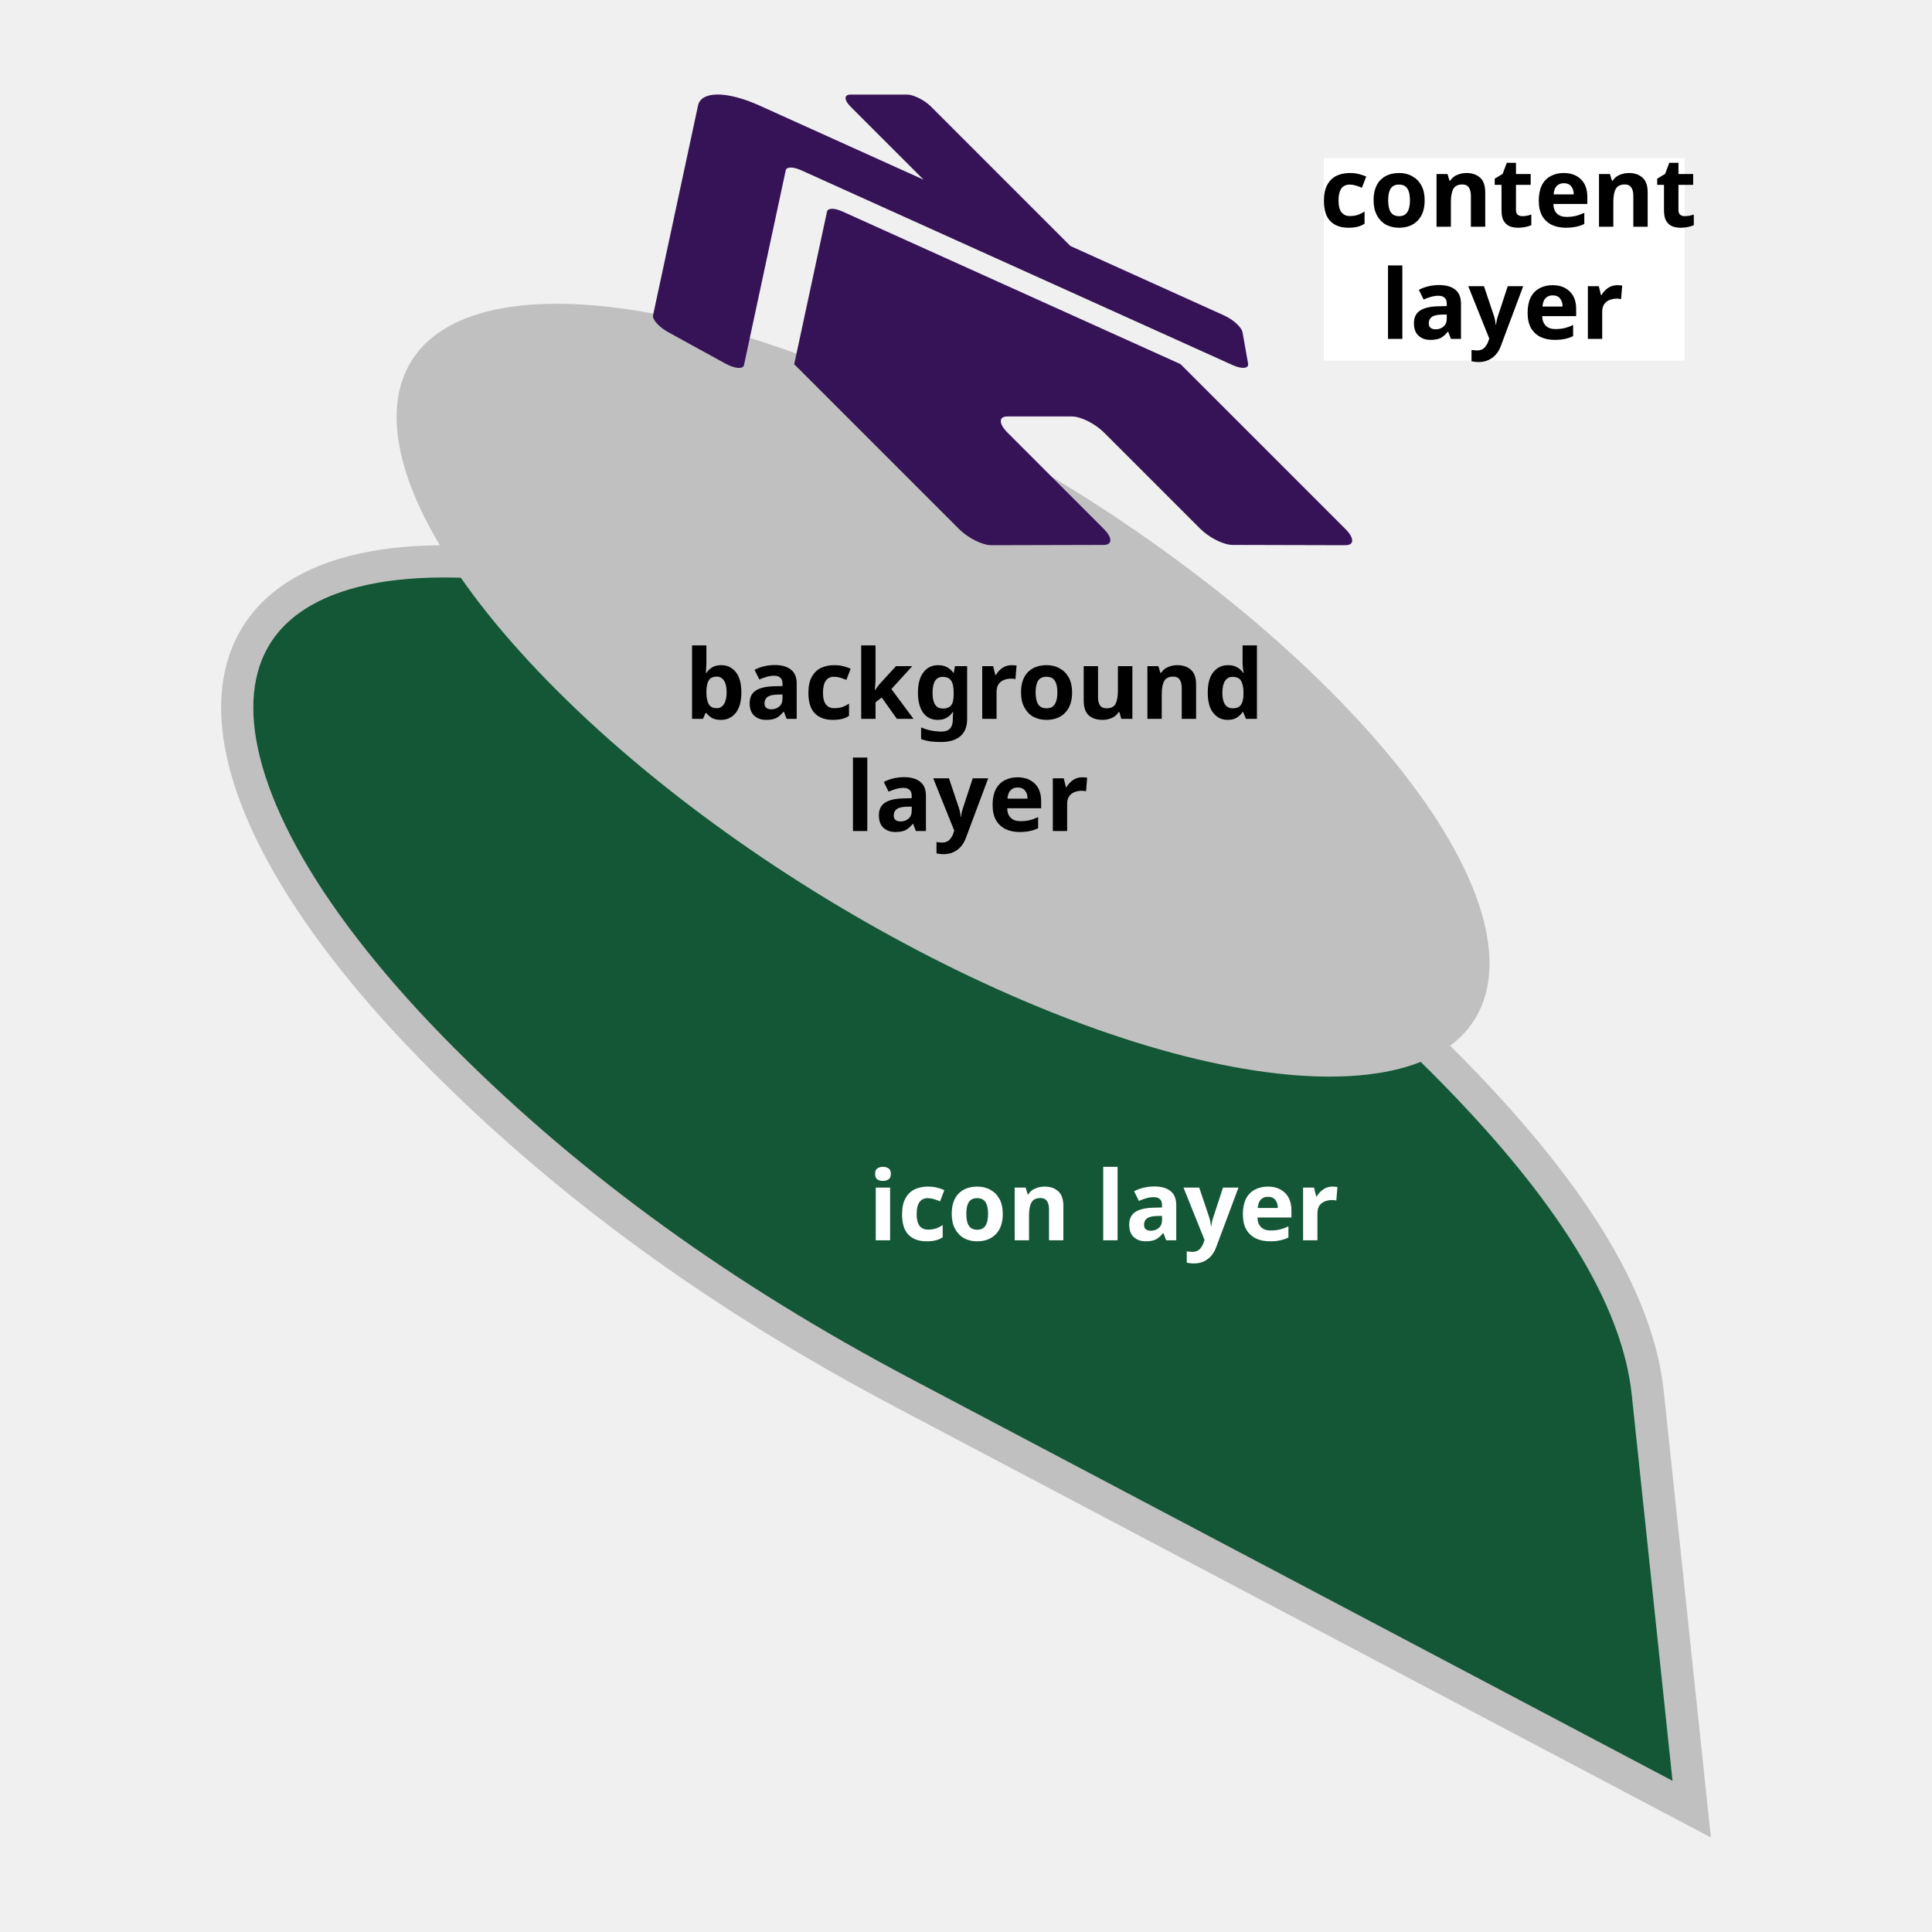
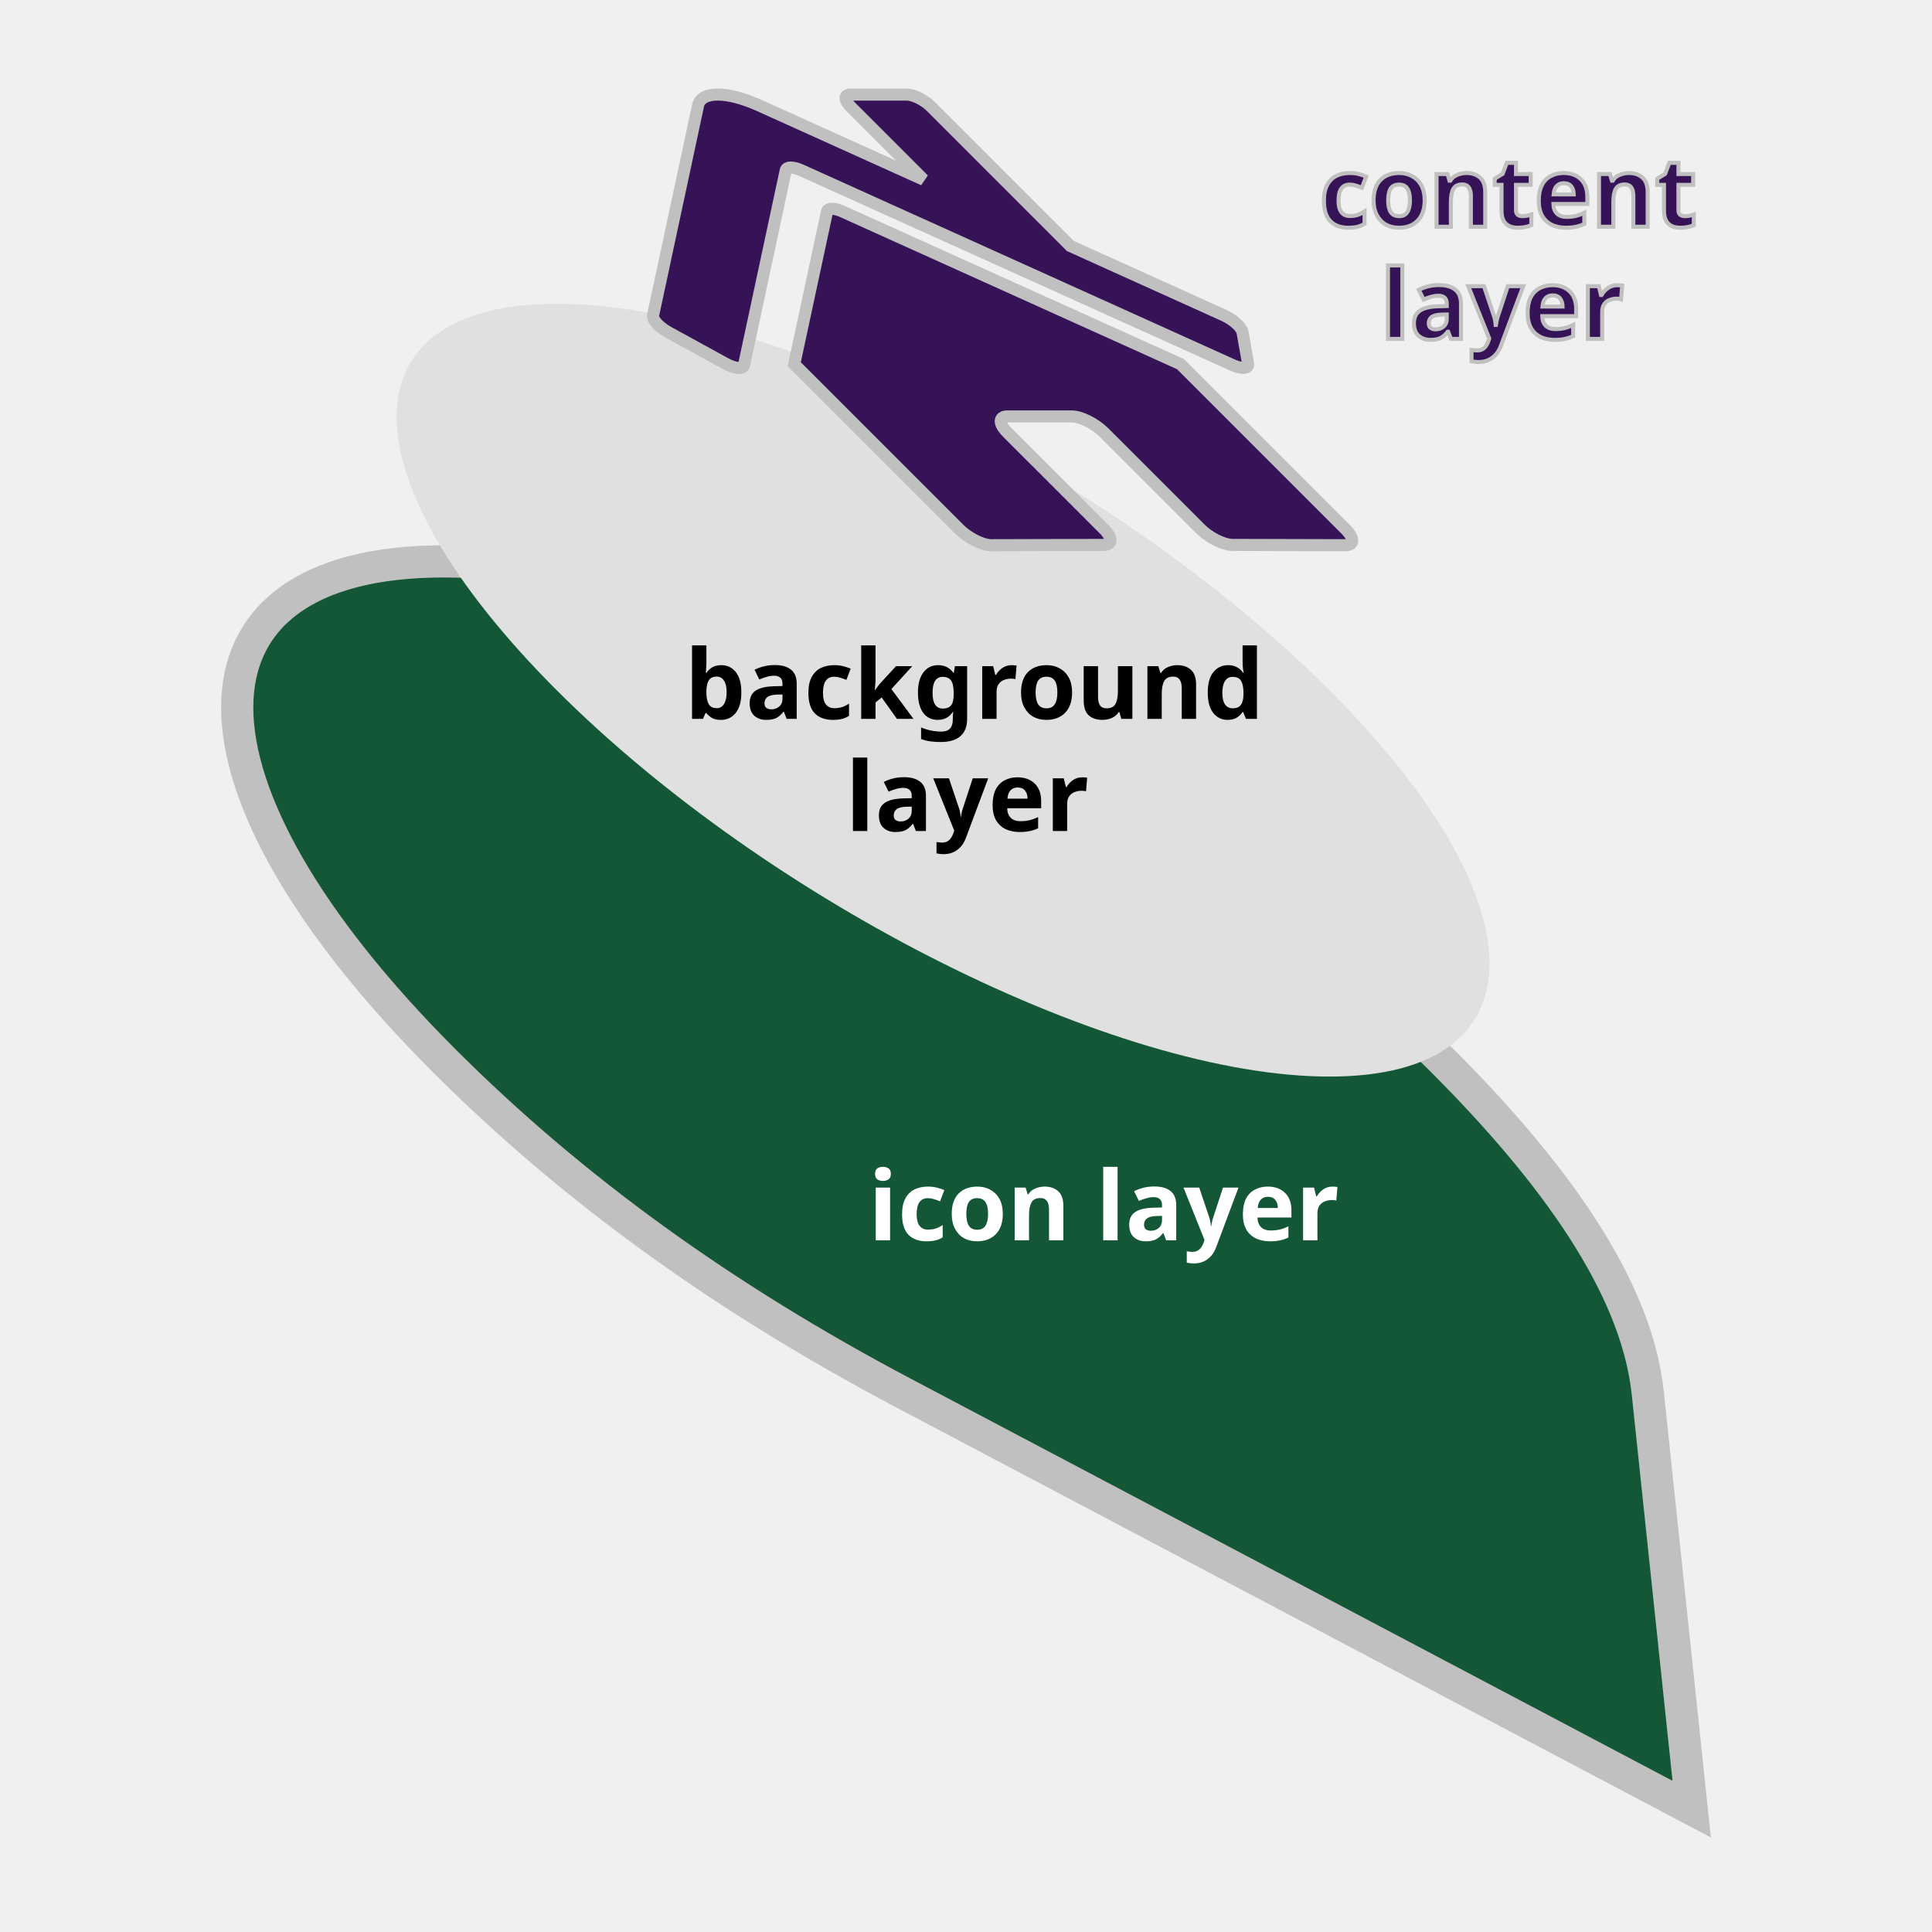
<svg xmlns="http://www.w3.org/2000/svg" width="240" height="240" viewBox="0 0 240 240" version="1.1" id="svg1">
  <defs id="defs1" />
-   <g id="g1" transform="matrix(4,0,0,4,-8.000002,-40)">
-     <path fill="#000000" stroke="#808080" stroke-width="1" d="m 15.787,27.434 c -8.56,0 -8.56,6.94 0,15.5 3.977,3.977 8.665,7.369 14.28,10.333 l 24.47,12.917 -1.364,-12.917 c -0.313,-2.964 -2.409,-6.356 -6.386,-10.333 -8.56,-8.56 -22.44,-15.5 -31,-15.5 z" id="path1" style="fill:#135736;fill-opacity:1;stroke:#c0c0c0;stroke-opacity:1" />
-     <ellipse fill="#ffffff" stroke-width="0" cx="-0.147" cy="44.455" id="circle1" transform="matrix(1,0,0.7071068,0.7071068,0,0)" rx="12" ry="16.971" style="fill:#c0c0c0;fill-opacity:1" />
-     <path d="m 27.684,16.568 -1.019,4.743 5.121,5.121 a 0.809,0.309 31.717 0 0 1,0.5 l 3.493,-0.009 a 0.809,0.309 31.717 0 0 -0.003,-0.5 L 33.287,23.433 a 0.809,0.309 31.717 0 1 10e-7,-0.5 h 2 a 0.809,0.309 31.717 0 1 1,0.5 l 2.987,2.987 a 0.809,0.309 31.717 0 0 1.003,0.503 l 3.509,0.009 a 0.809,0.309 31.717 0 0 0,-0.5 l -5.124,-5.124 -10.499,-4.74 a 0.617,0.236 31.717 0 0 -0.478,0 z m 12.324,3.225 -4.765,-2.153 -4.328,-4.328 a 0.607,0.232 31.717 0 0 -0.75,-0.375 h -1.75 a 0.607,0.232 31.717 0 0 0,0.375 l 2.268,2.268 -5.099,-2.303 a 2.427,0.927 31.717 0 0 -1.906,0 l -1.397,6.515 a 0.607,0.232 31.717 0 0 0.478,0.528 l 1.765,0.969 a 0.607,0.232 31.717 0 0 0.581,0.05 l 1.297,-6.052 a 0.617,0.236 31.717 0 1 0.478,0 l 13.402,6.052 a 0.607,0.232 31.717 0 0 0.478,-0.05 l -0.172,-0.969 a 0.607,0.232 31.717 0 0 -0.581,-0.528 z" id="path1-8" style="fill:#361357;fill-opacity:1;stroke-width:0.031" />
-   </g>
+   <path fill="#000000" stroke="#808080" stroke-width="4" d="m 55.149,69.736 c -34.242,0 -34.242,27.758 0,62 15.907,15.907 34.66,29.477 57.121,41.333 l 97.879,51.667 -5.455,-51.667 c -1.252,-11.856 -9.638,-25.426 -25.545,-41.333 C 144.908,97.495 89.391,69.736 55.149,69.736 Z" id="icon-layer" style="fill:#135736;fill-opacity:1;stroke:#c0c0c0;stroke-opacity:1" />
+   <ellipse fill="#ffffff" stroke-width="0" cx="31.413" cy="121.25" id="background-layer" transform="matrix(1,0,0.7071068,0.7071068,0,0)" rx="48" ry="67.882" style="fill:#e0e0e0;fill-opacity:1" />
+   <path d="m 102.737,26.272 -4.074,18.973 20.485,20.485 a 3.236,1.236 31.717 0 0 4,2 l 13.973,-0.038 a 3.236,1.236 31.717 0 0 -0.012,-2 L 125.146,53.731 a 3.236,1.236 31.717 0 1 0,-2 h 7.999 a 3.236,1.236 31.717 0 1 4,2 l 11.949,11.949 a 3.236,1.236 31.717 0 0 4.012,2.012 l 14.036,0.038 a 3.236,1.236 31.717 0 0 0,-2 L 146.644,45.232 104.649,26.272 a 2.467,0.942 31.717 0 0 -1.912,0 z M 152.031,39.171 132.97,30.559 115.66,13.249 a 2.427,0.927 31.717 0 0 -3,-1.5 h -6.999 a 2.427,0.927 31.717 0 0 0,1.5 l 9.074,9.074 -20.398,-9.211 a 9.707,3.708 31.717 0 0 -7.624,0 L 81.127,39.171 a 2.427,0.927 31.717 0 0 1.912,2.112 l 7.062,3.875 a 2.427,0.927 31.717 0 0 2.325,0.2 L 97.612,21.148 a 2.467,0.942 31.717 0 1 1.912,0 l 53.606,24.21 a 2.427,0.927 31.717 0 0 1.912,-0.2 l -0.687,-3.875 a 2.427,0.927 31.717 0 0 -2.325,-2.112 z" id="content-layer" style="fill:#361357;fill-opacity:1;stroke:#c0c0c0;stroke-width:1.5;stroke-dasharray:none;stroke-opacity:1" />
  <text xml:space="preserve" style="font-style:normal;font-variant:normal;font-weight:bold;font-stretch:normal;font-size:12px;line-height:0px;font-family:'Noto Sans TC';-inkscape-font-specification:'Noto Sans TC Bold';fill:#ffffff;fill-opacity:1;stroke:none" x="107.852" y="154.074" id="text1">
    <tspan id="tspan1" x="107.852" y="154.074">icon layer</tspan>
  </text>
-   <text xml:space="preserve" style="font-style:normal;font-variant:normal;font-weight:bold;font-stretch:normal;font-size:12px;line-height:0px;font-family:'Noto Sans TC';-inkscape-font-specification:'Noto Sans TC Bold';fill:#000000;fill-opacity:1;stroke:none" x="85.033" y="89.299" id="text3">
-     <tspan id="tspan3" x="85.033" y="89.299">background</tspan>
-   </text>
-   <text xml:space="preserve" style="font-style:normal;font-variant:normal;font-weight:bold;font-stretch:normal;font-size:12px;line-height:0px;font-family:'Noto Sans TC';-inkscape-font-specification:'Noto Sans TC Bold';fill:#000000;fill-opacity:1;stroke:none" x="105.02" y="103.232" id="text4">
+   <text xml:space="preserve" style="font-style:normal;font-variant:normal;font-weight:bold;font-stretch:normal;font-size:12px;line-height:0px;font-family:'Noto Sans TC';-inkscape-font-specification:'Noto Sans TC Bold';fill:#000000;fill-opacity:1;stroke:none" x="105.02" y="103.232" id="text2">
    <tspan id="tspan4" x="105.02" y="103.232">layer</tspan>
  </text>
-   <g id="g5">
-     <rect style="fill:#ffffff;fill-opacity:1;stroke:none;stroke-width:0.796" id="rect4" width="44.83" height="25.154" x="164.447" y="19.631" />
-     <g id="g4">
-       <text xml:space="preserve" style="font-style:normal;font-variant:normal;font-weight:bold;font-stretch:normal;font-size:12px;line-height:0px;font-family:'Noto Sans TC';-inkscape-font-specification:'Noto Sans TC Bold';fill:#000000;fill-opacity:1;stroke:none" x="163.919" y="28.163" id="text3-2">
-         <tspan id="tspan3-9" x="163.919" y="28.163">content</tspan>
-       </text>
-       <text xml:space="preserve" style="font-style:normal;font-variant:normal;font-weight:bold;font-stretch:normal;font-size:12px;line-height:0px;font-family:'Noto Sans TC';-inkscape-font-specification:'Noto Sans TC Bold';fill:#000000;fill-opacity:1;stroke:none" x="171.484" y="42.097" id="text4-2">
-         <tspan id="tspan4-4" x="171.484" y="42.097">layer</tspan>
-       </text>
-     </g>
-   </g>
+   <text xml:space="preserve" style="font-style:normal;font-variant:normal;font-weight:bold;font-stretch:normal;font-size:12px;line-height:0px;font-family:'Noto Sans TC';-inkscape-font-specification:'Noto Sans TC Bold';fill:#000000;fill-opacity:1;stroke:none;stroke-width:1.5;stroke-dasharray:none;stroke-opacity:1" x="85.033" y="89.299" id="text3">
+     <tspan id="tspan5" x="85.033" y="89.299">background</tspan>
+   </text>
+   <text xml:space="preserve" style="font-style:normal;font-variant:normal;font-weight:bold;font-stretch:normal;font-size:12px;line-height:0px;font-family:'Noto Sans TC';-inkscape-font-specification:'Noto Sans TC Bold';fill:#361357;fill-opacity:1;stroke:#c0c0c0;stroke-width:0.5;stroke-dasharray:none;stroke-opacity:1" x="171.484" y="42.097" id="text4">
+     <tspan id="tspan4-4" x="171.484" y="42.097">layer</tspan>
+   </text>
+   <text xml:space="preserve" style="font-style:normal;font-variant:normal;font-weight:bold;font-stretch:normal;font-size:12px;line-height:0px;font-family:'Noto Sans TC';-inkscape-font-specification:'Noto Sans TC Bold';fill:#361357;fill-opacity:1;stroke:#c0c0c0;stroke-width:0.5;stroke-dasharray:none;stroke-opacity:1" x="163.919" y="28.163" id="text5">
+     <tspan id="tspan3-9" x="163.919" y="28.163">content</tspan>
+   </text>
</svg>
